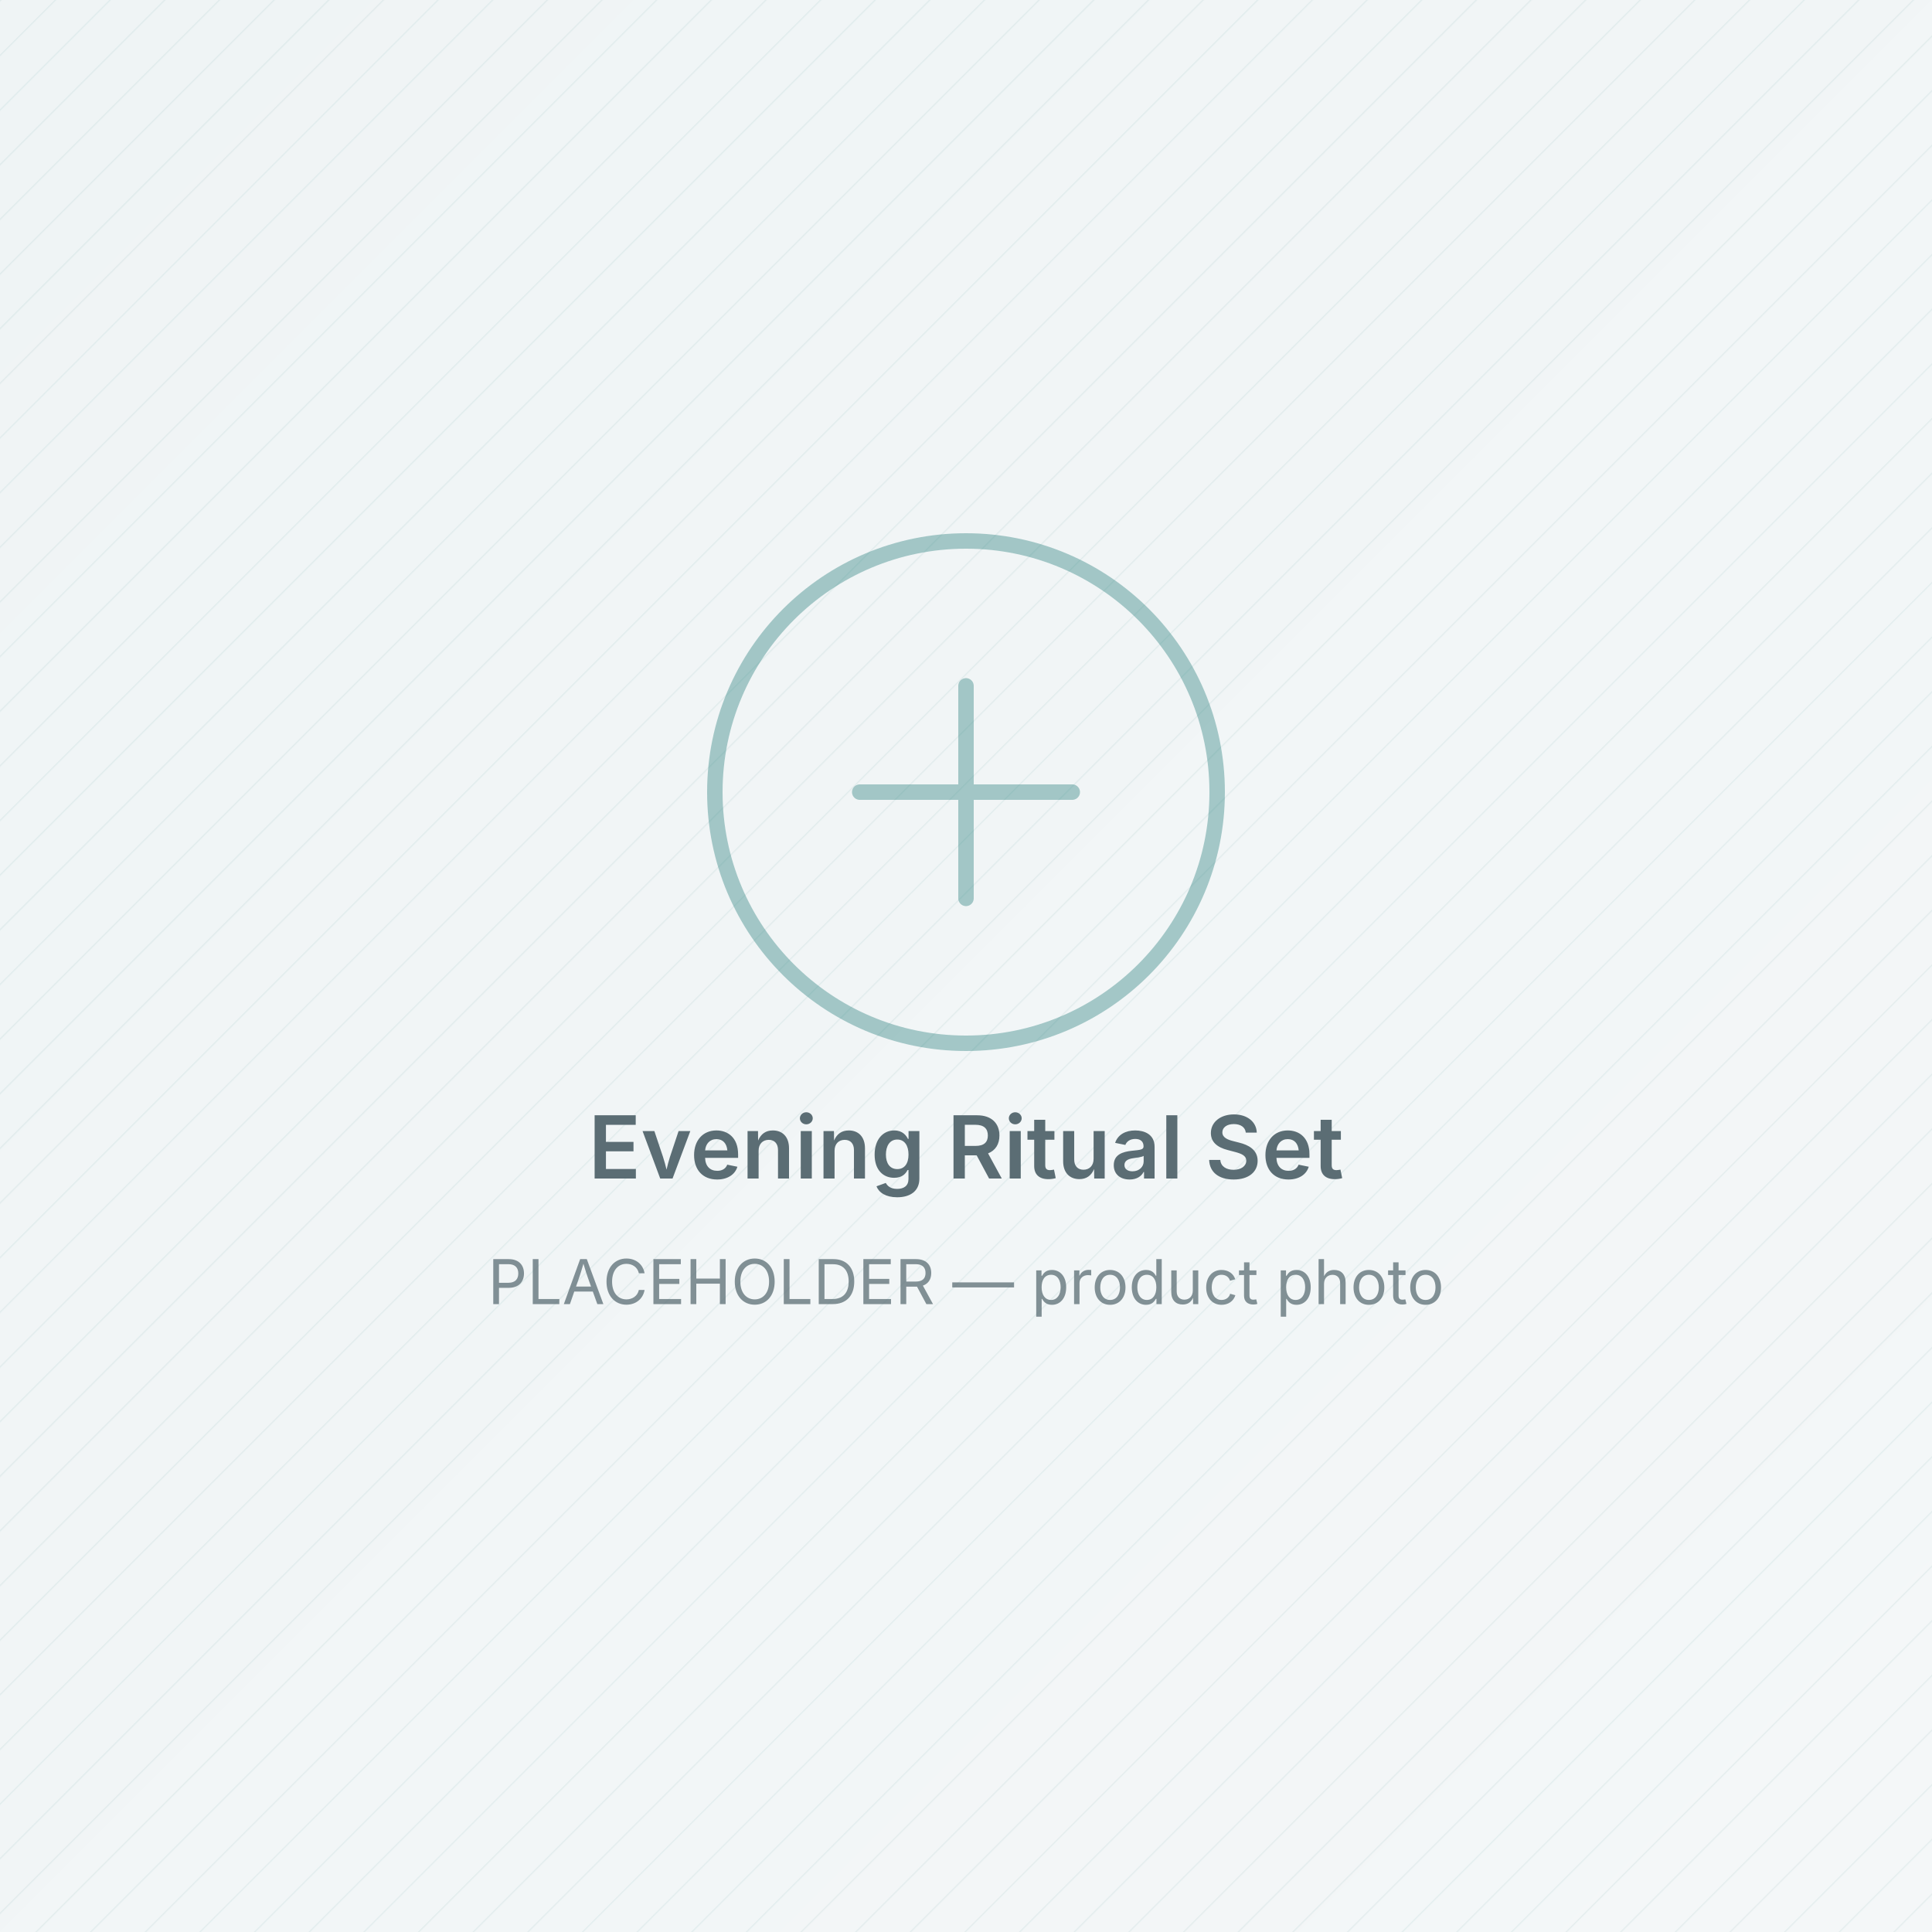
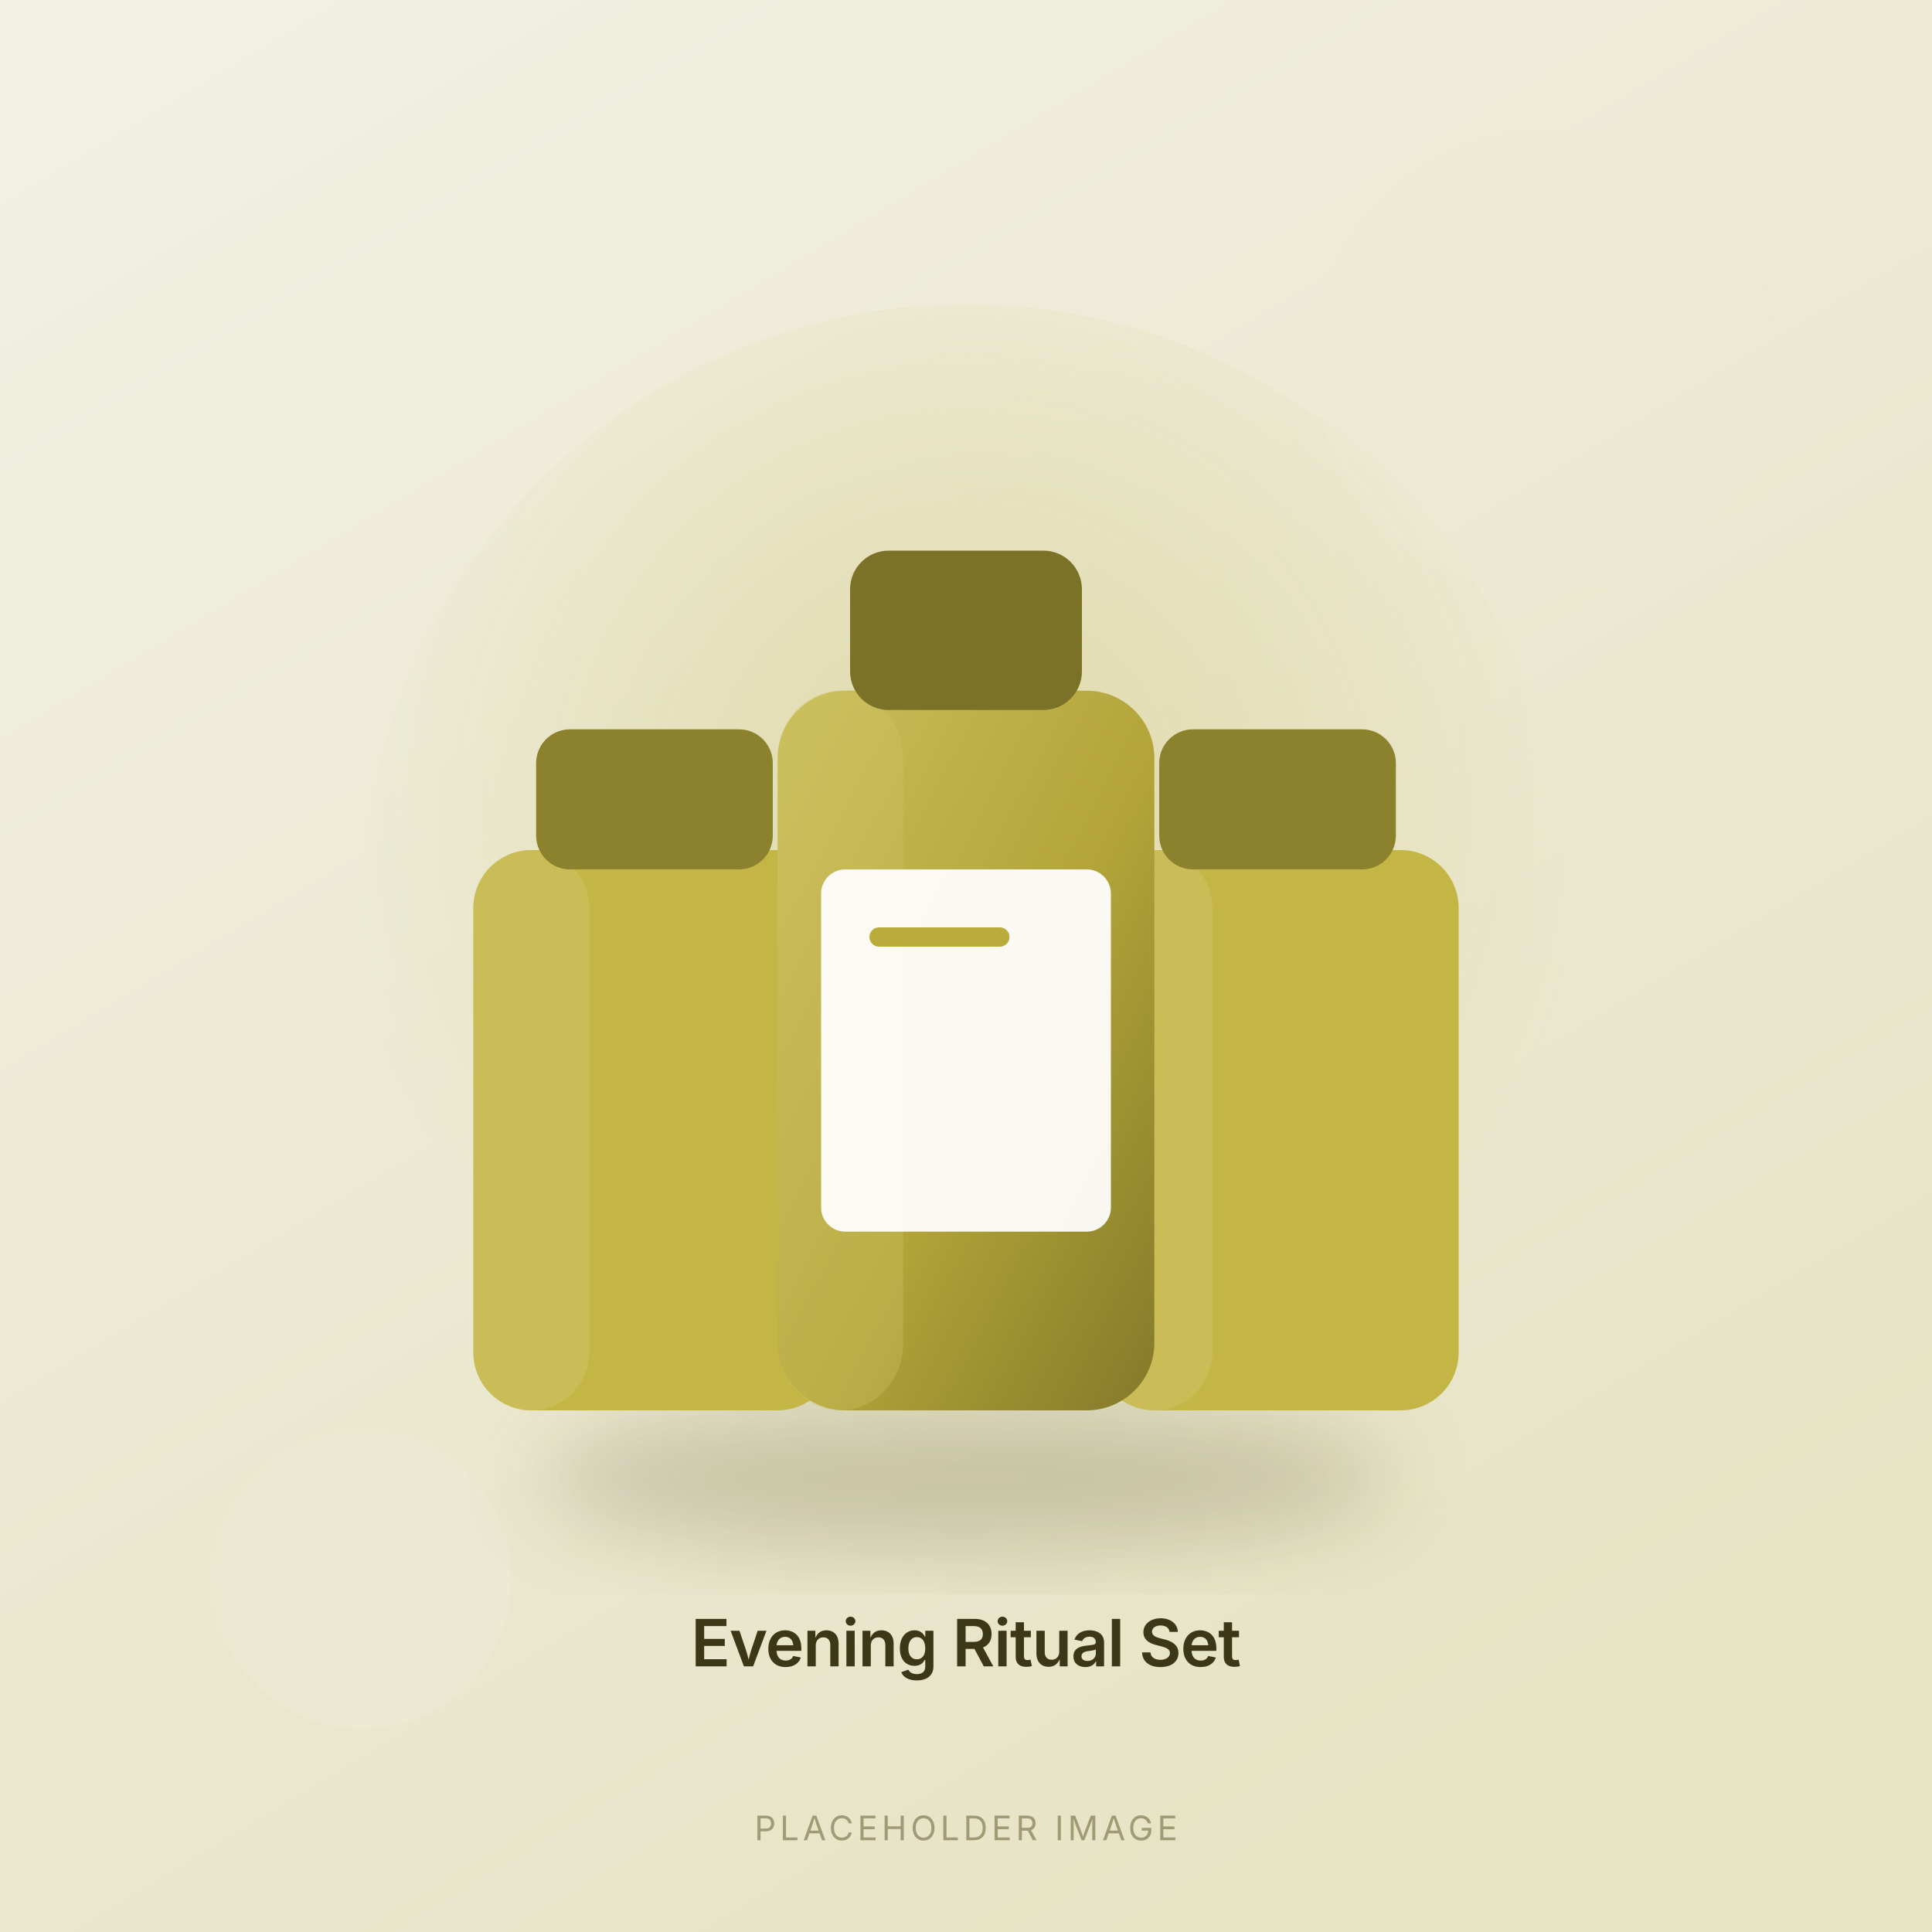
<svg xmlns="http://www.w3.org/2000/svg" viewBox="0 0 800 800" width="800" height="800" role="img" aria-label="Evening Ritual Set">
  <defs>
-     <linearGradient id="g" x1="0" y1="0" x2="1" y2="1">
-       <stop offset="0%" stop-color="#eff4f5" />
-       <stop offset="100%" stop-color="#f4f7f8" />
+     <linearGradient id="bg" x1="0" y1="0" x2="0.6" y2="1">
+       <stop offset="0%" stop-color="hsl(53.144 38% 92%)" />
+       <stop offset="100%" stop-color="hsl(53.144 42% 84%)" />
    </linearGradient>
-     <pattern id="hatch" width="16" height="16" patternUnits="userSpaceOnUse" patternTransform="rotate(45)">
-       <line x1="0" y1="0" x2="0" y2="16" stroke="#0e6f6c" stroke-width="1" opacity="0.07" />
-     </pattern>
+     <linearGradient id="body" x1="0" y1="0" x2="1" y2="1">
+       <stop offset="0%" stop-color="hsl(53.144 52% 58%)" />
+       <stop offset="55%" stop-color="hsl(53.144 52% 46%)" />
+       <stop offset="100%" stop-color="hsl(53.144 52% 34%)" />
+     </linearGradient>
+     <radialGradient id="halo" cx="50%" cy="42%" r="52%">
+       <stop offset="0%" stop-color="hsl(53.144 46% 76%)" stop-opacity="0.95" />
+       <stop offset="100%" stop-color="hsl(53.144 46% 76%)" stop-opacity="0" />
+     </radialGradient>
+     <filter id="soft" x="-30%" y="-30%" width="160%" height="160%">
+       <feGaussianBlur stdDeviation="18" />
+     </filter>
  </defs>
-   <rect width="800" height="800" fill="url(#g)" />
-   <rect width="800" height="800" fill="url(#hatch)" />
-   <circle cx="400" cy="328" r="104" fill="none" stroke="#0e6f6c" stroke-width="6.4" opacity="0.35" />
-   <path d="M 356 328 h 88 M 400 284 v 88" stroke="#0e6f6c" stroke-width="6.4" stroke-linecap="round" opacity="0.35" />
-   <text x="400" y="488" text-anchor="middle" font-family="system-ui, -apple-system, Segoe UI, sans-serif" font-size="36" font-weight="600" fill="#5b6d74">
-     Evening Ritual Set
-   </text>
-   <text x="400" y="540" text-anchor="middle" font-family="system-ui, -apple-system, Segoe UI, sans-serif" font-size="25.6" fill="#5b6d74" opacity="0.75">
-     PLACEHOLDER — product photo
-   </text>
+   <rect width="800" height="800" fill="url(#bg)" />
+   <circle cx="400" cy="376" r="250" fill="url(#halo)" />
+   <circle cx="640" cy="150" r="96" fill="hsl(53.144 40% 88%)" opacity="0.55" />
+   <circle cx="150" cy="654" r="62" fill="hsl(53.144 40% 88%)" opacity="0.45" />
+   <ellipse cx="400" cy="612" rx="176" ry="30" fill="hsl(53.144 52% 20%)" opacity="0.22" filter="url(#soft)" />
+   <rect x="196" y="352" width="150" height="232" rx="24" fill="hsl(53.144 52% 52%)" />
+   <rect x="196" y="352" width="48" height="232" rx="24" fill="hsl(53.144 52% 64%)" opacity="0.4" />
+   <rect x="222" y="302" width="98" height="58" rx="14" fill="hsl(53.144 52% 36%)" />
+   <rect x="454" y="352" width="150" height="232" rx="24" fill="hsl(53.144 52% 52%)" />
+   <rect x="454" y="352" width="48" height="232" rx="24" fill="hsl(53.144 52% 64%)" opacity="0.4" />
+   <rect x="480" y="302" width="98" height="58" rx="14" fill="hsl(53.144 52% 36%)" />
+   <rect x="322" y="286" width="156" height="298" rx="28" fill="url(#body)" />
+   <rect x="322" y="286" width="52" height="298" rx="28" fill="hsl(53.144 52% 60%)" opacity="0.35" />
+   <rect x="352" y="228" width="96" height="66" rx="16" fill="hsl(53.144 52% 32%)" />
+   <rect x="340" y="360" width="120" height="150" rx="10" fill="#fff" opacity="0.93" />
+   <rect x="360" y="384" width="58" height="8" rx="4" fill="hsl(53.144 52% 48%)" />
+   <text x="400" y="690" text-anchor="middle" font-family="system-ui, -apple-system, 'Segoe UI', sans-serif" font-size="27" font-weight="600" letter-spacing="-0.4" fill="hsl(53.144 46% 16%)">Evening Ritual Set</text>
+   <text x="400" y="762" text-anchor="middle" font-family="system-ui, -apple-system, 'Segoe UI', sans-serif" font-size="14" letter-spacing="1.6" fill="hsl(53.144 42% 24%)" opacity="0.5">PLACEHOLDER IMAGE</text>
</svg>
